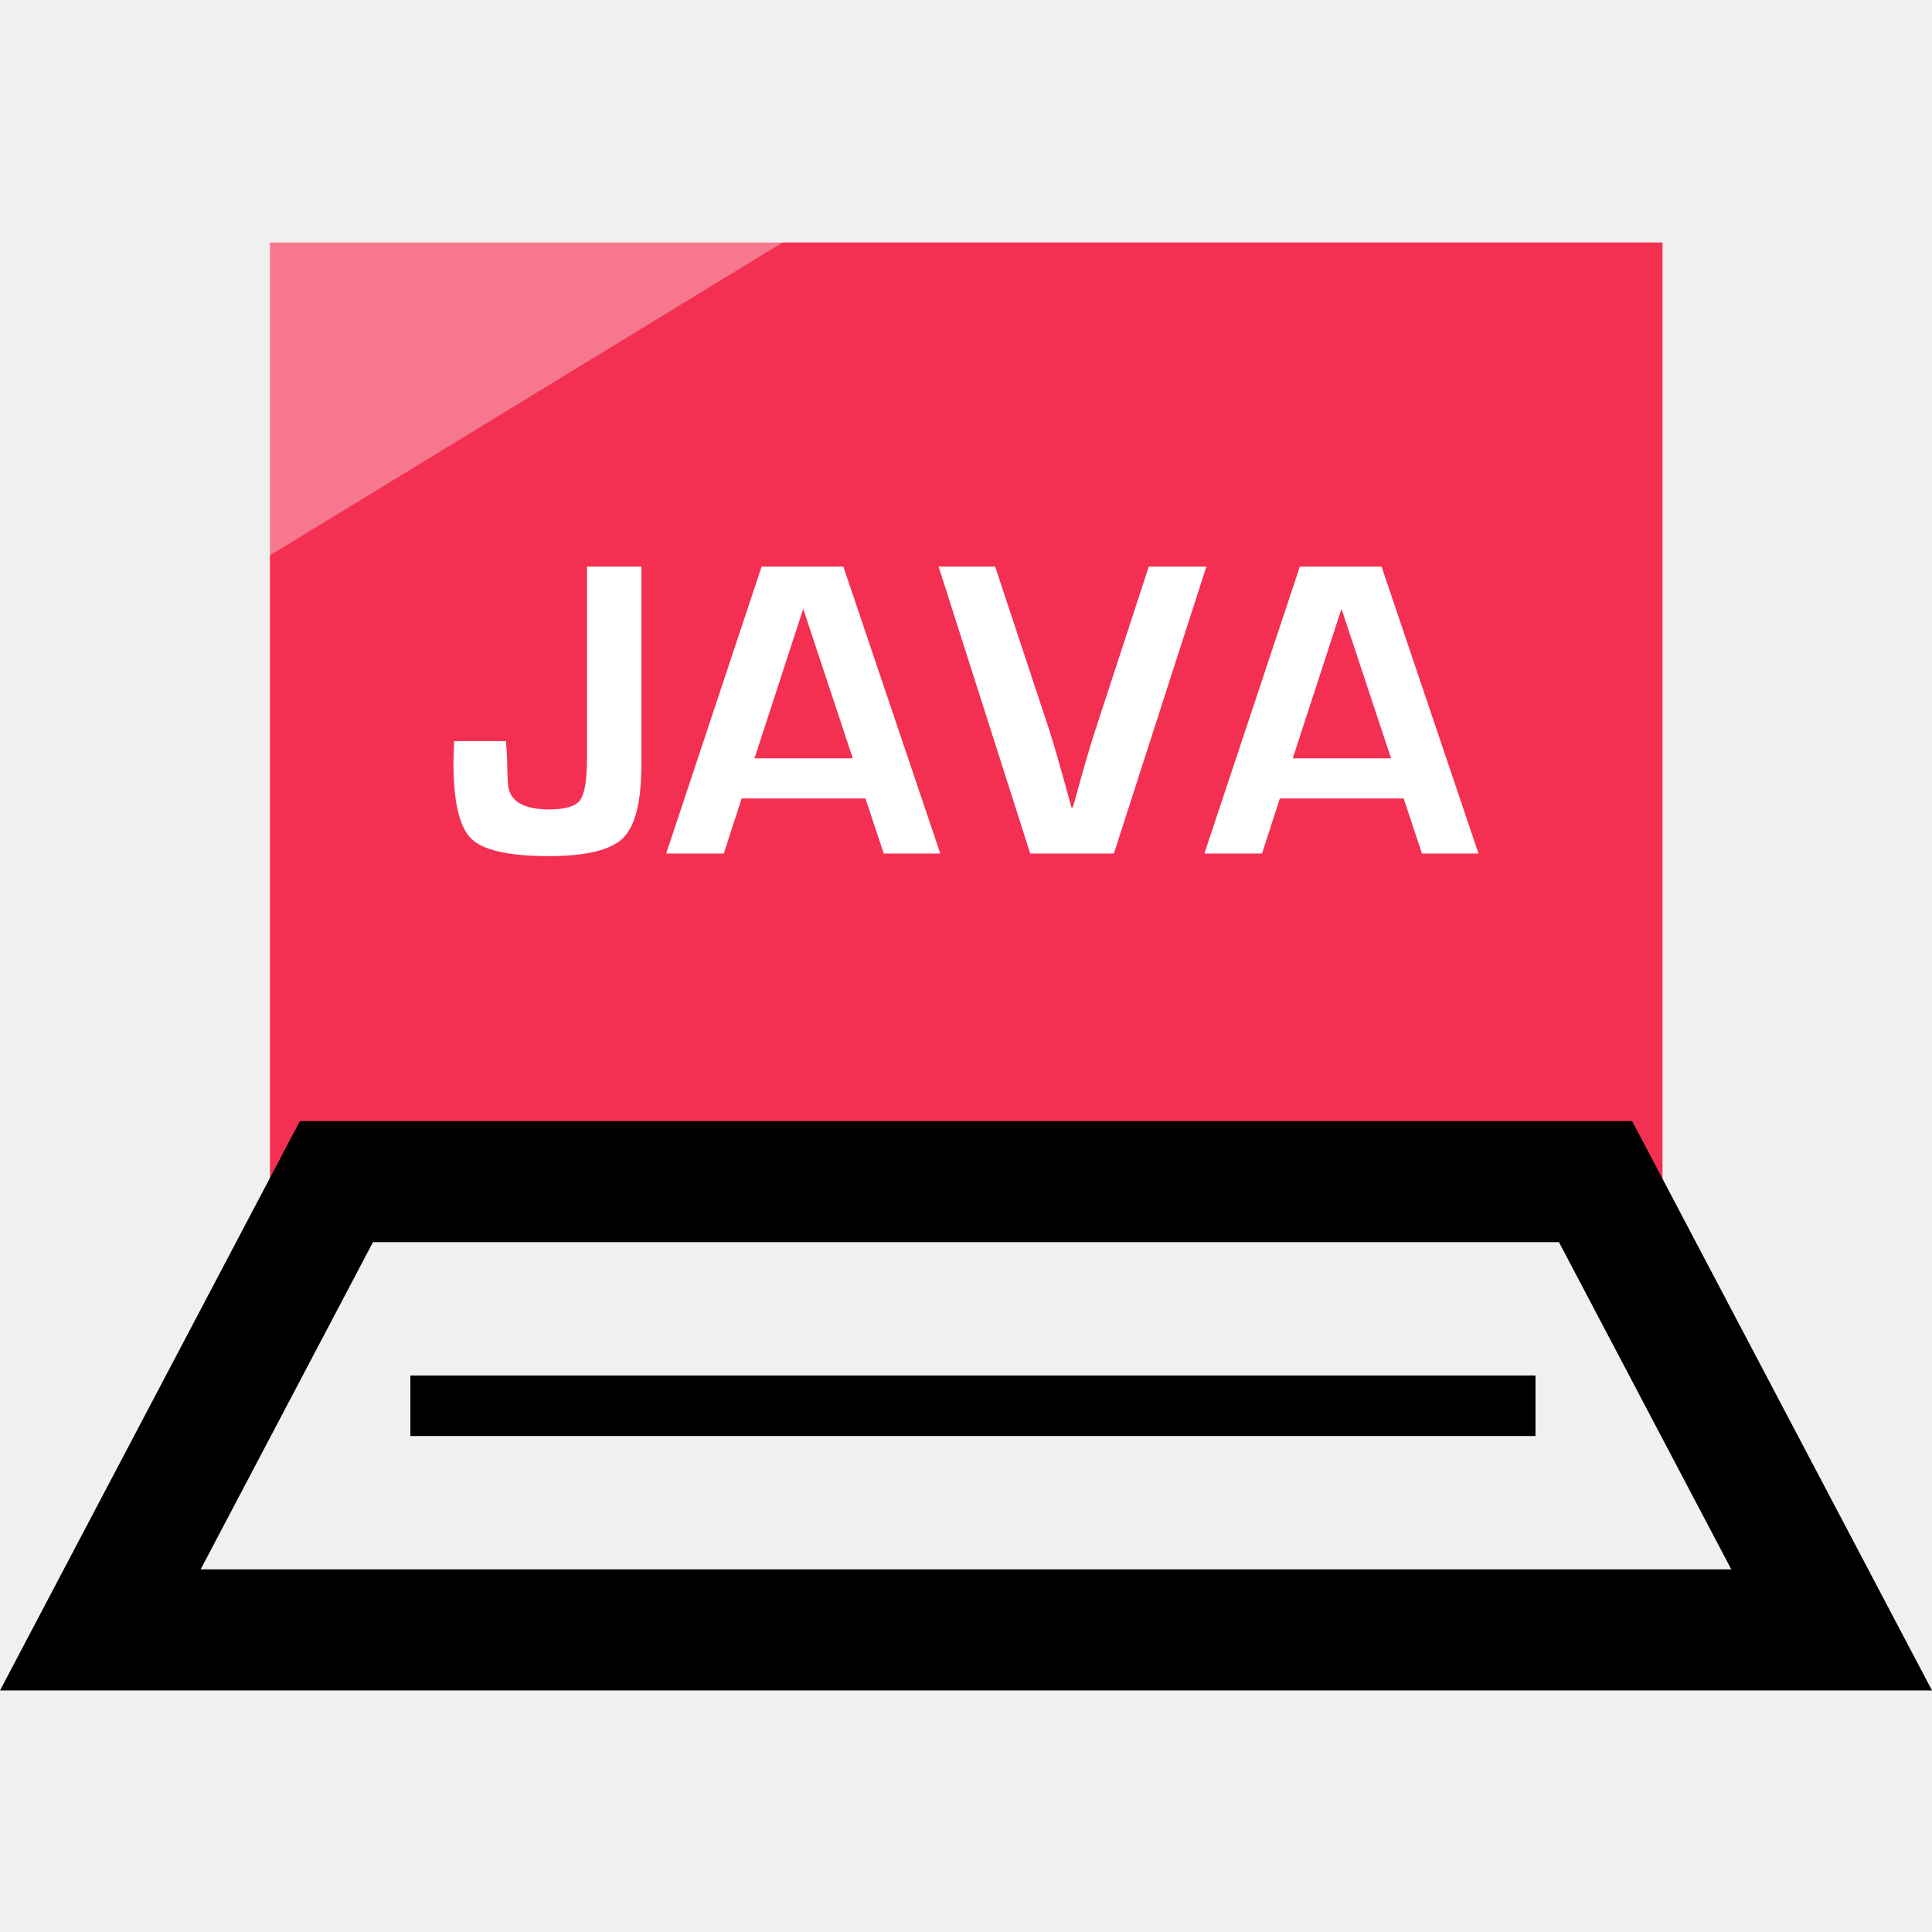
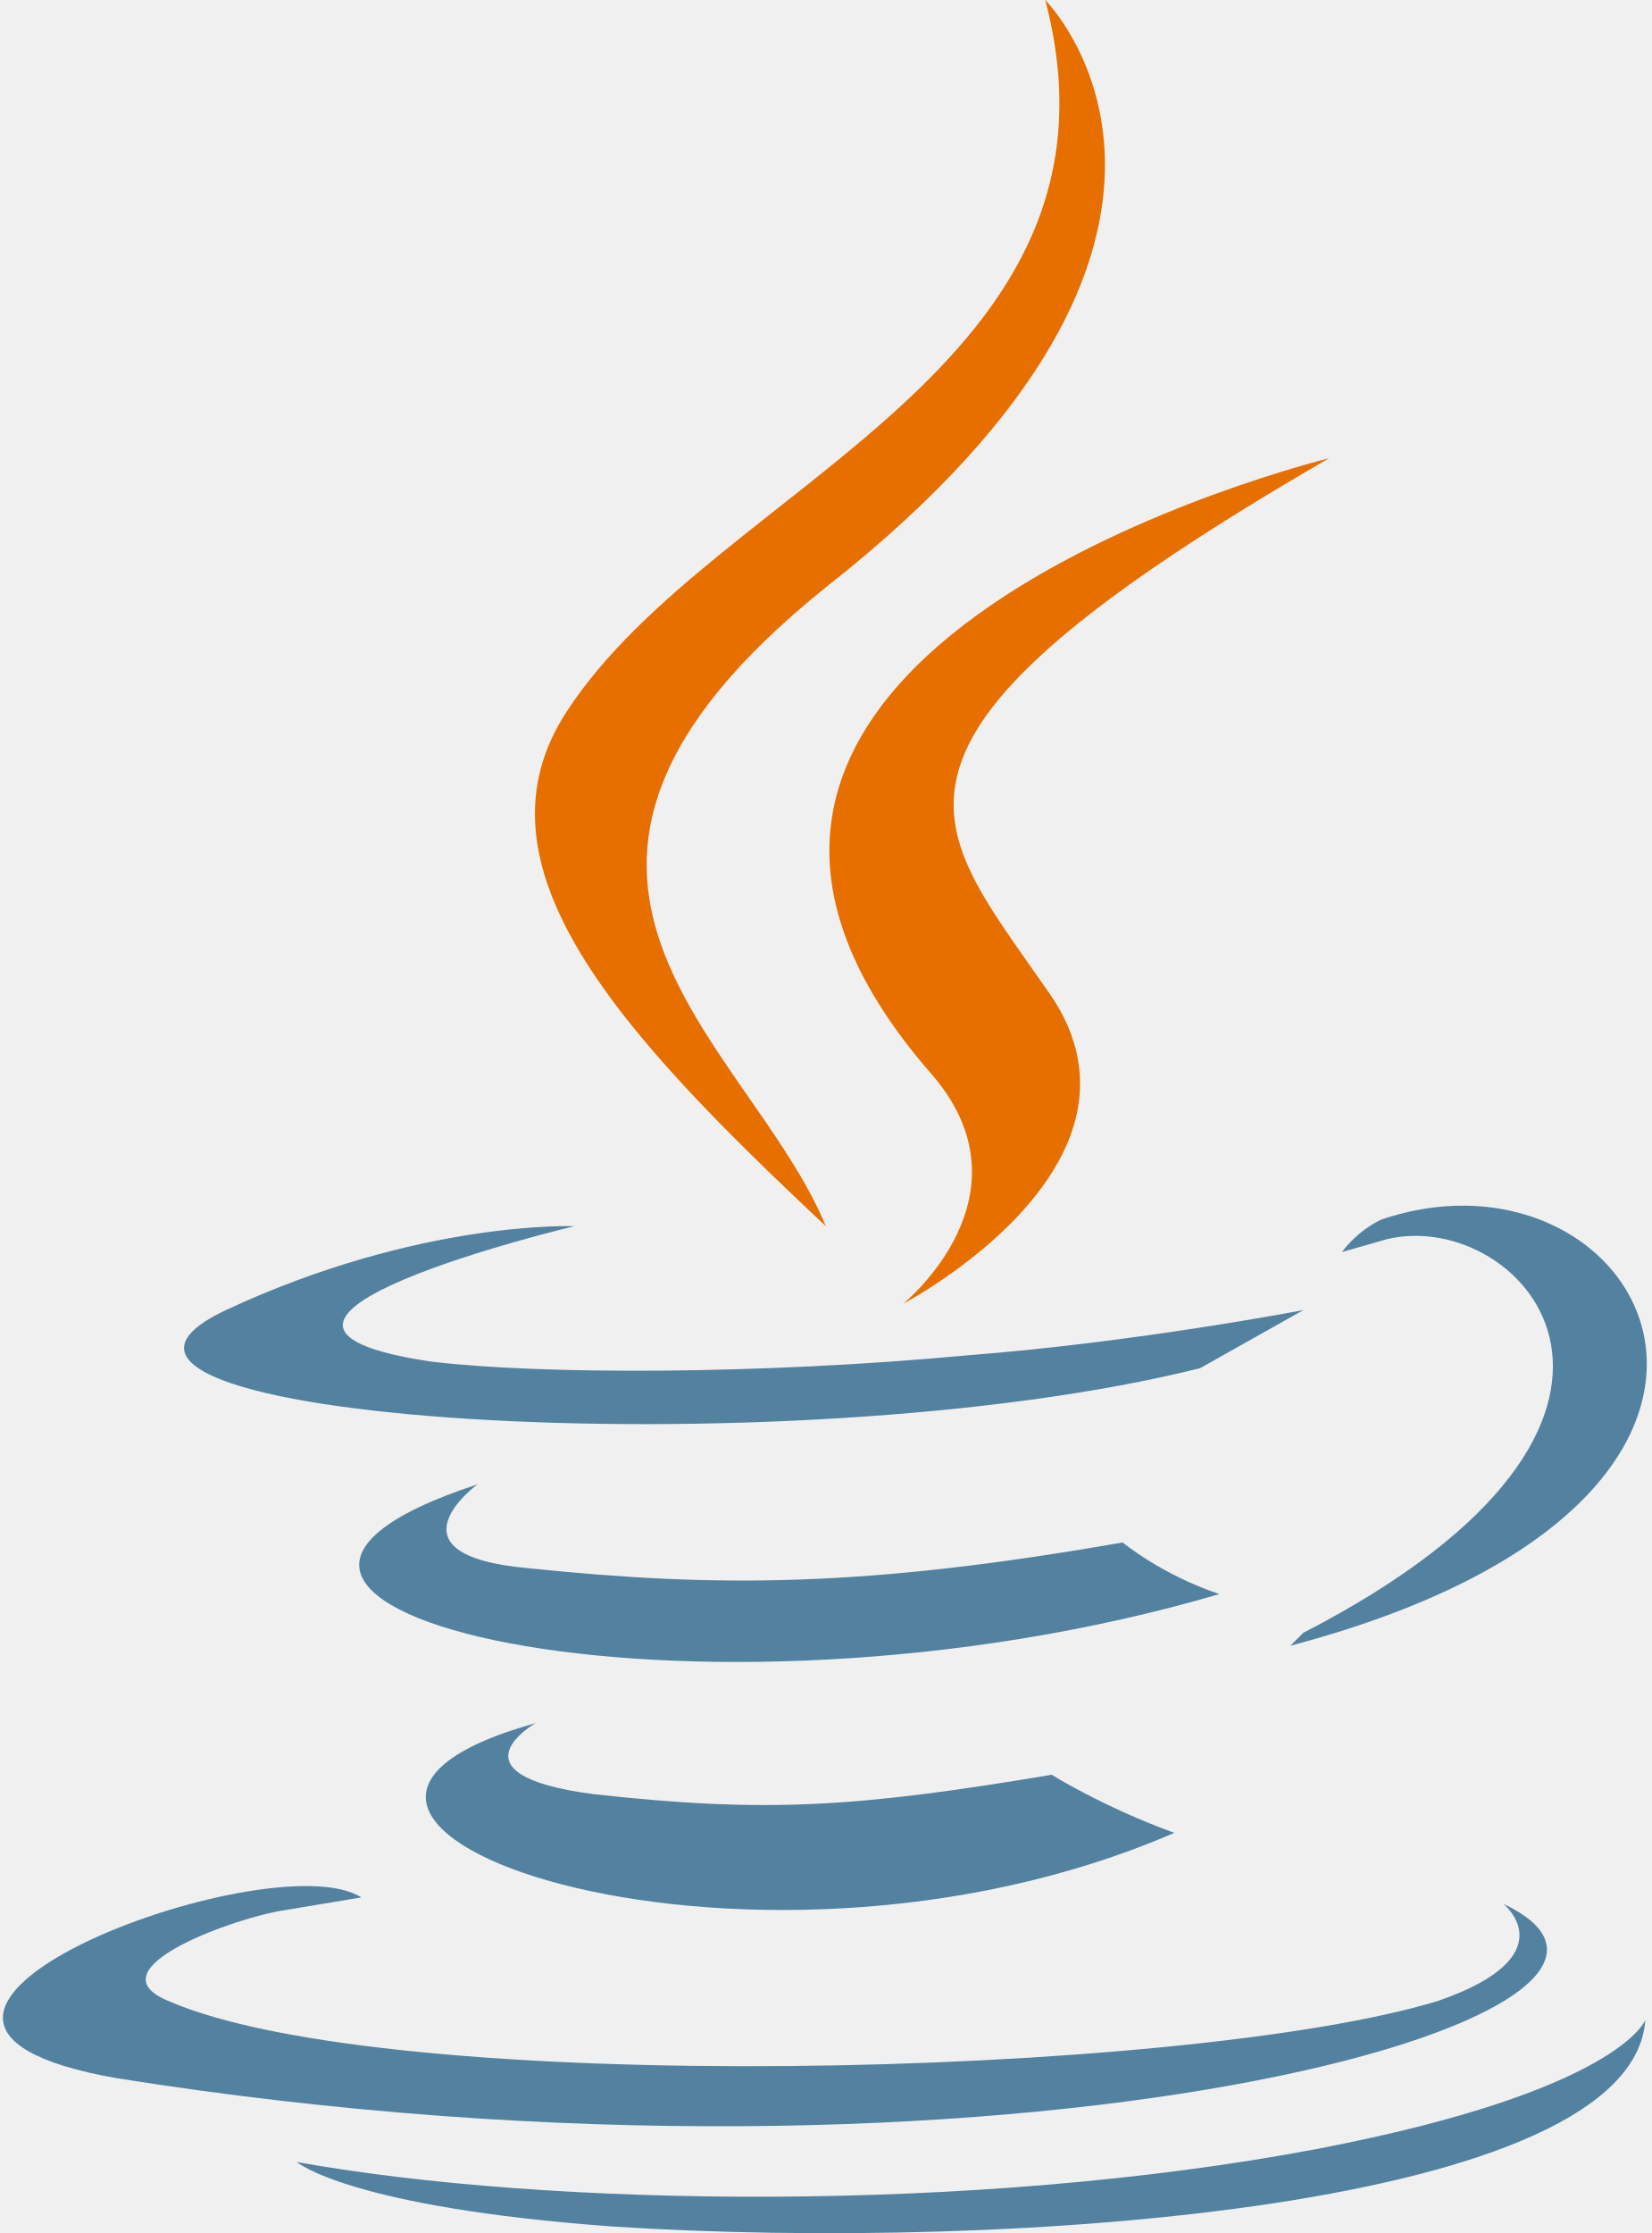
- <svg xmlns="http://www.w3.org/2000/svg" version="1.1" id="Layer_1" x="0px" y="0px" viewBox="0 0 160 160" style="enable-background:new 0 0 510.544 510.544;" xml:space="preserve" width="160" height="160">
-   <g>
-     <path x="79.264" y="72.072" style="fill:#F33052;" width="352" height="240.16" d="M24.841 22.587H135.154V97.851H24.841V22.587z" />
-     <path style="fill:#F33052;" d="M137.682 100.363h-115.328V20.08h115.328zm-110.314 -5.014h105.299V25.094h-105.299z" />
-   </g>
-   <g style="opacity:0.35;">
-     <path style="fill:#FFFFFF;" points="71.2,63.832 207.2,63.832 71.2,146.84  " d="M22.313 20.004L64.935 20.004L22.313 46.018Z" />
-   </g>
-   <path d="M160 139.996H0l24.836 -47.154h110.329zm-143.383 -10.029h126.76l-14.271 -27.097H30.888z" />
-   <path x="108.448" y="363.48" width="297.312" height="16" d="M33.987 113.911H127.162V118.926H33.987V113.911z" />
-   <g>
-     <path style="fill:#FFFFFF;" d="M53.116 46.926v16.397c0 3.054 -0.506 5.079 -1.514 6.077s-3.064 1.499 -6.163 1.499c-3.294 0 -5.435 -0.486 -6.413 -1.444 -0.983 -0.963 -1.474 -3.069 -1.474 -6.323l0.055 -1.76h4.297c0.07 0.883 0.105 1.549 0.105 1.986 0 0.416 0.02 0.923 0.055 1.514 0.07 1.439 1.213 2.161 3.43 2.161 1.324 0 2.176 -0.261 2.552 -0.777s0.567 -1.68 0.567 -3.485v-15.845z" />
-     <path style="fill:#FFFFFF;" d="M71.674 66.126h-10.254l-1.479 4.558h-4.769l7.902 -23.758h6.769l8.028 23.758h-4.683zm-1.048 -3.324 -4.107 -12.38 -4.036 12.38z" />
-     <path style="fill:#FFFFFF;" d="M95.136 46.926h4.769l-7.657 23.758H85.318l-7.587 -23.758h4.683L86.872 60.384c0.416 1.289 1.038 3.45 1.86 6.473h0.12l0.451 -1.62c0.557 -2.016 1.033 -3.63 1.429 -4.839z" />
-     <path style="fill:#FFFFFF;" d="M116.246 66.126h-10.254l-1.479 4.558h-4.769l7.902 -23.758h6.769l8.028 23.758H117.76zm-1.043 -3.324 -4.107 -12.38 -4.036 12.38z" />
-   </g>
+ <svg xmlns="http://www.w3.org/2000/svg" preserveAspectRatio="xMidYMid" viewBox="0 0 256 346">
+   <path d="M83 267s-14 8 9 11c27 3 41 2 71-3 0 0 8 5 19 9-67 29-153-2-99-17M74 230s-15 11 8 13c29 3 52 3 92-4 0 0 6 5 15 8-82 24-173 2-115-17" fill="#5382A1" />
+   <path d="M144 166c17 19-4 36-4 36s42-22 22-49c-18-26-32-38 44-82 0 0-119 29-62 95" fill="#E76F00" />
+   <path d="M233 295s10 8-10 15c-39 12-163 15-197 0-12-5 11-13 18-14l12-2c-14-9-89 19-38 28 138 22 251-10 215-27M89 190s-63 15-22 21c17 2 51 2 83-1 26-2 52-7 52-7l-16 9c-64 16-187 8-151-9 30-14 54-13 54-13M202 253c64-33 34-66 13-61l-7 2s2-3 6-5c41-14 73 43-14 66l2-2" fill="#5382A1" />
+   <path d="M162 0s36 36-34 91c-56 45-12 70 0 99-32-30-56-56-40-80 23-35 89-53 74-110" fill="#E76F00" />
+   <path d="M95 345c62 4 158-3 160-32 0 0-4 11-51 20-53 10-119 9-158 2 0 0 8 7 49 10" fill="#5382A1" />
</svg>
